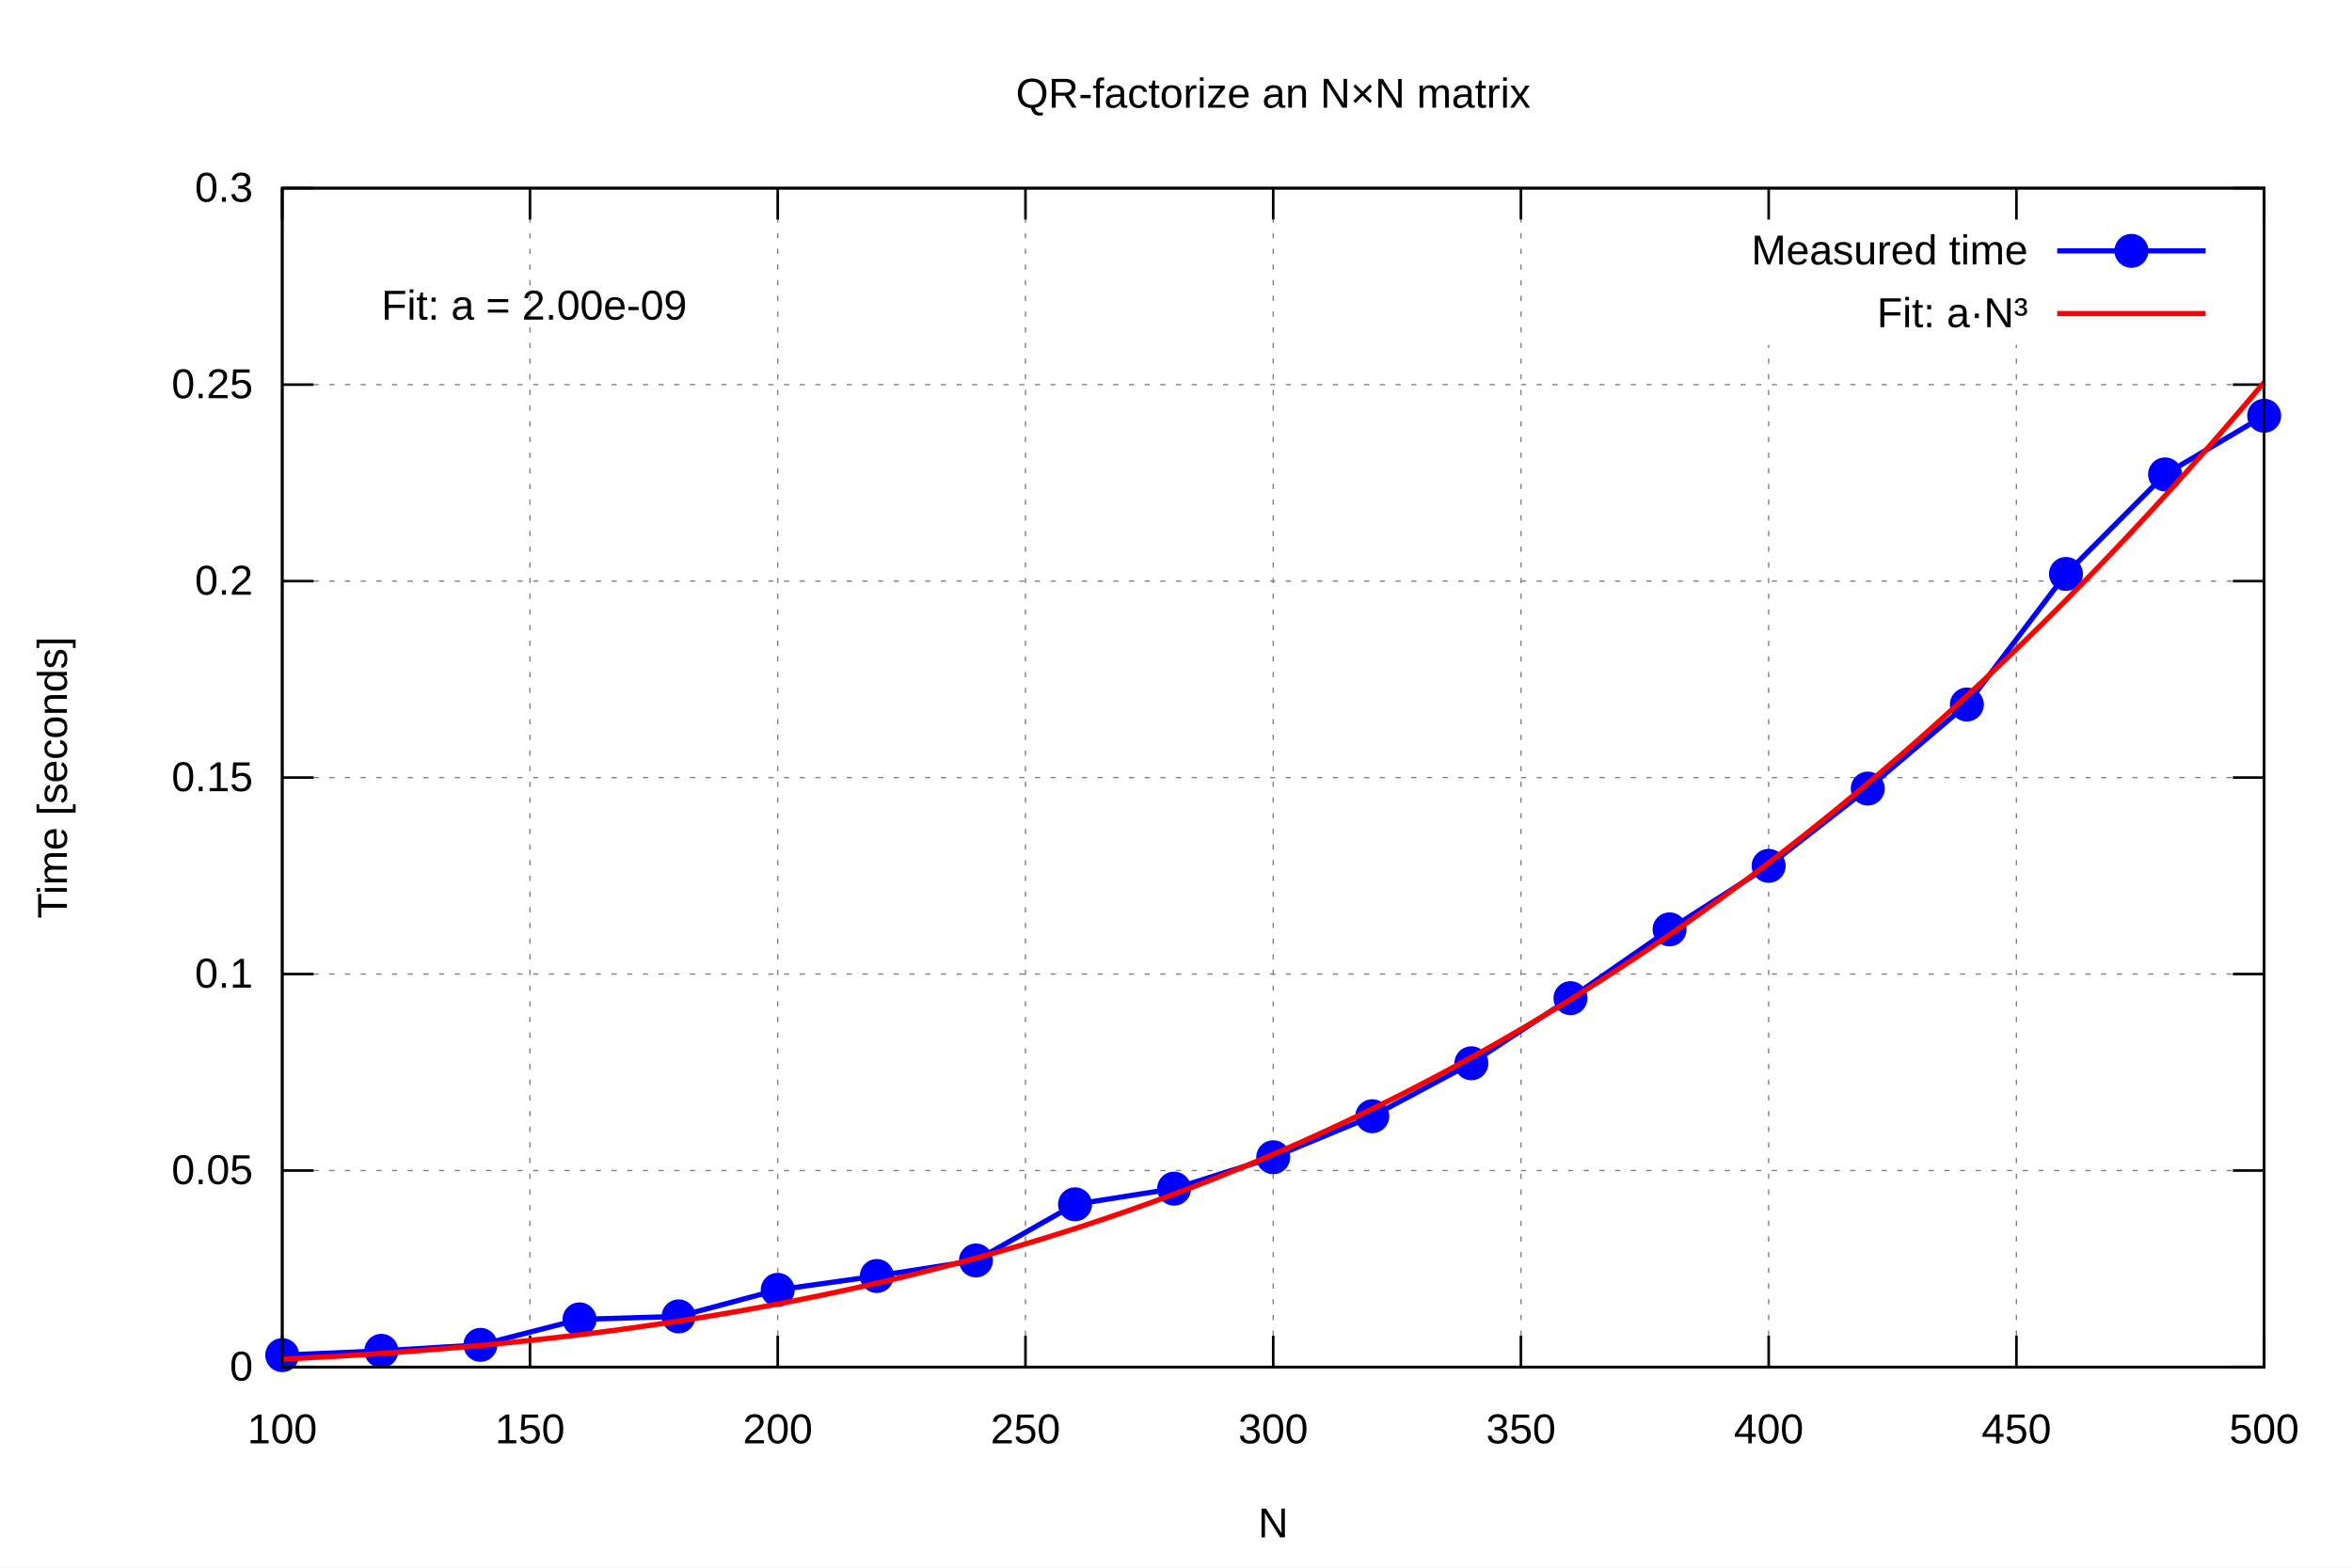
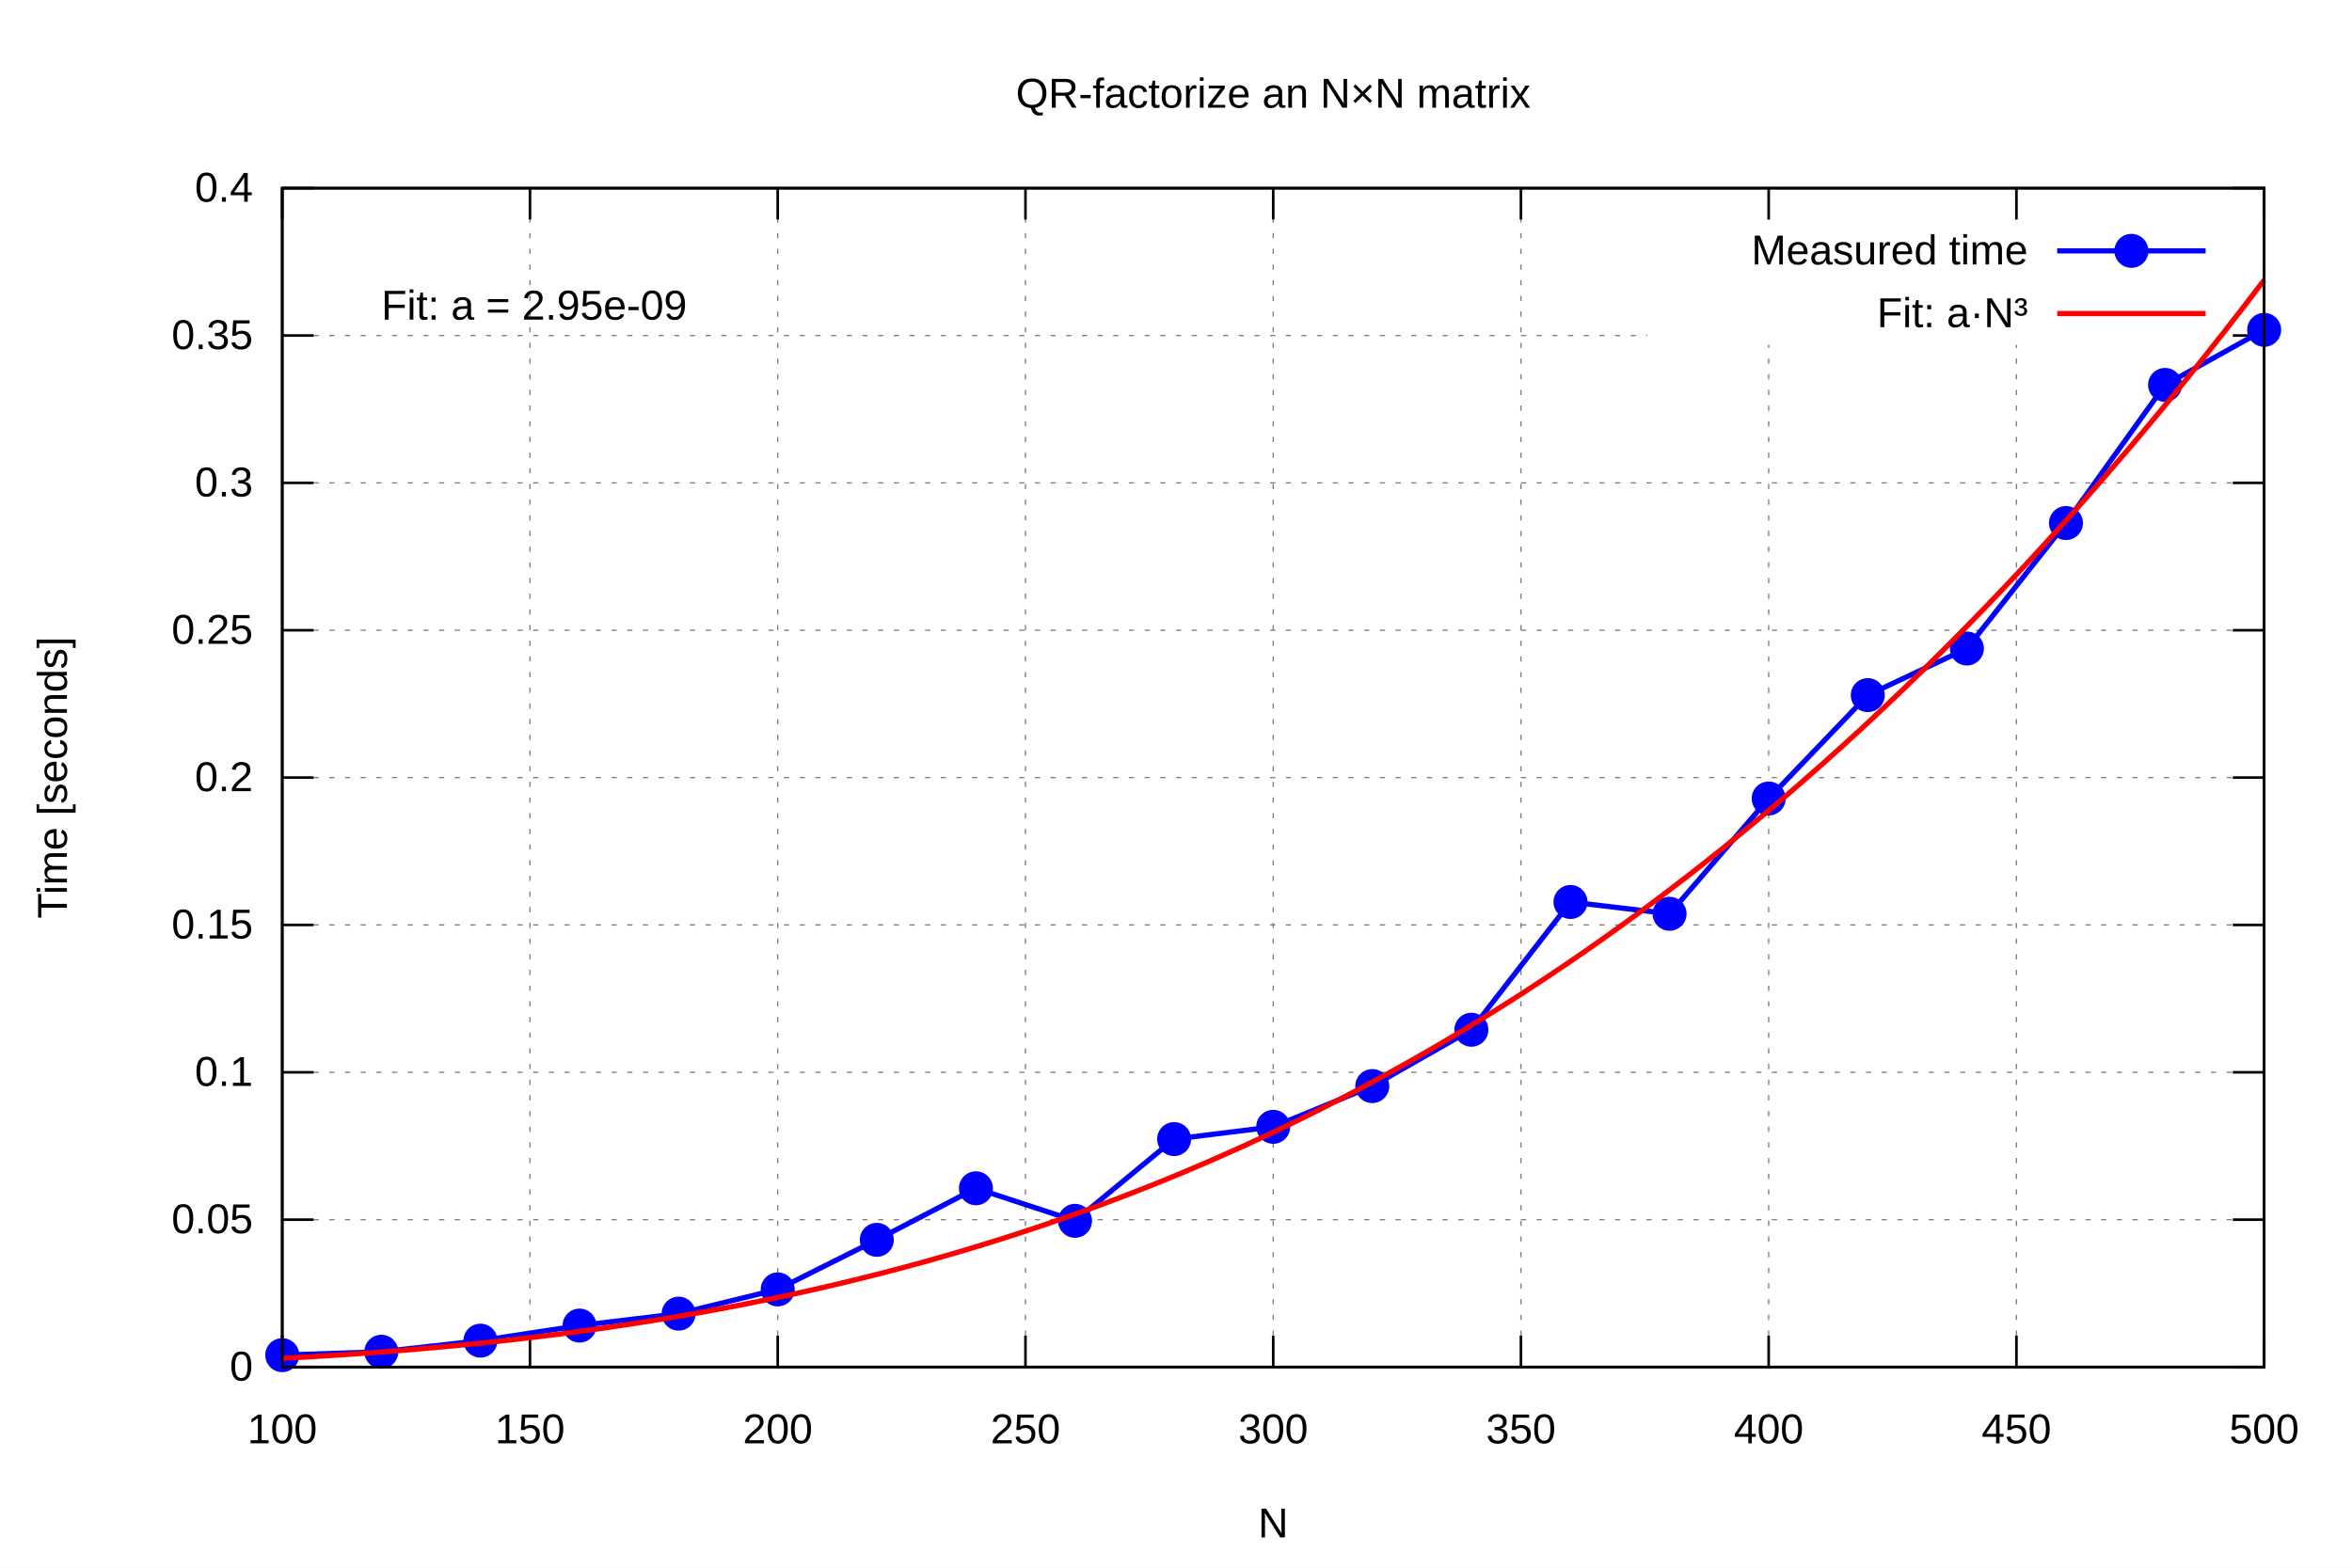
<svg xmlns="http://www.w3.org/2000/svg" xmlns:xlink="http://www.w3.org/1999/xlink" width="900" height="600" viewBox="0 0 900 600">
  <g id="gnuplot_canvas">
    <rect x="0" y="0" width="900" height="600" fill="#ffffff" />
    <defs>
      <circle id="gpDot" r="0.5" stroke-width="0.5" stroke="currentColor" />
      <path id="gpPt0" stroke-width="0.167" stroke="currentColor" d="M-1,0 h2 M0,-1 v2" />
      <path id="gpPt1" stroke-width="0.167" stroke="currentColor" d="M-1,-1 L1,1 M1,-1 L-1,1" />
      <path id="gpPt2" stroke-width="0.167" stroke="currentColor" d="M-1,0 L1,0 M0,-1 L0,1 M-1,-1 L1,1 M-1,1 L1,-1" />
      <rect id="gpPt3" stroke-width="0.167" stroke="currentColor" x="-1" y="-1" width="2" height="2" />
      <rect id="gpPt4" stroke-width="0.167" stroke="currentColor" fill="currentColor" x="-1" y="-1" width="2" height="2" />
      <circle id="gpPt5" stroke-width="0.167" stroke="currentColor" cx="0" cy="0" r="1" />
      <use xlink:href="#gpPt5" id="gpPt6" fill="currentColor" stroke="none" />
      <path id="gpPt7" stroke-width="0.167" stroke="currentColor" d="M0,-1.33 L-1.33,0.67 L1.33,0.67 z" />
      <use xlink:href="#gpPt7" id="gpPt8" fill="currentColor" stroke="none" />
      <use xlink:href="#gpPt7" id="gpPt9" stroke="currentColor" transform="rotate(180)" />
      <use xlink:href="#gpPt9" id="gpPt10" fill="currentColor" stroke="none" />
      <use xlink:href="#gpPt3" id="gpPt11" stroke="currentColor" transform="rotate(45)" />
      <use xlink:href="#gpPt11" id="gpPt12" fill="currentColor" stroke="none" />
      <path id="gpPt13" stroke-width="0.167" stroke="currentColor" d="M0,1.330 L1.265,0.411 L0.782,-1.067 L-0.782,-1.076 L-1.265,0.411 z" />
      <use xlink:href="#gpPt13" id="gpPt14" fill="currentColor" stroke="none" />
      <filter id="textbox" filterUnits="objectBoundingBox" x="0" y="0" height="1" width="1">
        <feFlood flood-color="#FFFFFF" flood-opacity="1" result="bgnd" />
        <feComposite in="SourceGraphic" in2="bgnd" operator="atop" />
      </filter>
      <filter id="greybox" filterUnits="objectBoundingBox" x="0" y="0" height="1" width="1">
        <feFlood flood-color="lightgrey" flood-opacity="1" result="grey" />
        <feComposite in="SourceGraphic" in2="grey" operator="atop" />
      </filter>
    </defs>
    <g fill="none" color="#FFFFFF" stroke="currentColor" stroke-width="1.00" stroke-linecap="butt" stroke-linejoin="miter">
</g>
    <g fill="none" color="black" stroke="currentColor" stroke-width="1.00" stroke-linecap="butt" stroke-linejoin="miter">
</g>
    <g fill="none" color="black" stroke="black" stroke-width="0.50" stroke-linecap="butt" stroke-linejoin="miter">
</g>
    <g fill="none" color="gray" stroke="currentColor" stroke-width="0.50" stroke-linecap="butt" stroke-linejoin="miter">
      <path stroke="gray" stroke-dasharray="2,4" class="gridline" d="M108.00,523.20 L866.39,523.20  " />
    </g>
    <g fill="none" color="gray" stroke="gray" stroke-width="1.00" stroke-linecap="butt" stroke-linejoin="miter">
</g>
    <g fill="none" color="black" stroke="currentColor" stroke-width="1.00" stroke-linecap="butt" stroke-linejoin="miter">
      <path stroke="black" d="M108.00,523.20 L120.00,523.20 M866.39,523.20 L854.39,523.20  " />
      <g transform="translate(96.80,528.40)" stroke="none" fill="black" font-family="Arial" font-size="16.00" text-anchor="end">
        <text>
          <tspan font-family="Arial"> 0</tspan>
        </text>
      </g>
    </g>
    <g fill="none" color="black" stroke="currentColor" stroke-width="1.00" stroke-linecap="butt" stroke-linejoin="miter">
</g>
    <g fill="none" color="black" stroke="black" stroke-width="0.50" stroke-linecap="butt" stroke-linejoin="miter">
</g>
    <g fill="none" color="gray" stroke="currentColor" stroke-width="0.50" stroke-linecap="butt" stroke-linejoin="miter">
-       <path stroke="gray" stroke-dasharray="2,4" class="gridline" d="M108.00,448.00 L866.39,448.00  " />
-     </g>
-     <g fill="none" color="gray" stroke="gray" stroke-width="1.00" stroke-linecap="butt" stroke-linejoin="miter">
- </g>
-     <g fill="none" color="black" stroke="currentColor" stroke-width="1.00" stroke-linecap="butt" stroke-linejoin="miter">
-       <path stroke="black" d="M108.00,448.00 L120.00,448.00 M866.39,448.00 L854.39,448.00  " />
-       <g transform="translate(96.80,453.20)" stroke="none" fill="black" font-family="Arial" font-size="16.00" text-anchor="end">
+       <path stroke="gray" stroke-dasharray="2,4" class="gridline" d="M108.00,466.80 L866.39,466.80  " />
+     </g>
+     <g fill="none" color="gray" stroke="gray" stroke-width="1.00" stroke-linecap="butt" stroke-linejoin="miter">
+ </g>
+     <g fill="none" color="black" stroke="currentColor" stroke-width="1.00" stroke-linecap="butt" stroke-linejoin="miter">
+       <path stroke="black" d="M108.00,466.80 L120.00,466.80 M866.39,466.80 L854.39,466.80  " />
+       <g transform="translate(96.80,472.00)" stroke="none" fill="black" font-family="Arial" font-size="16.00" text-anchor="end">
        <text>
          <tspan font-family="Arial"> 0.05</tspan>
        </text>
      </g>
    </g>
    <g fill="none" color="black" stroke="currentColor" stroke-width="1.00" stroke-linecap="butt" stroke-linejoin="miter">
</g>
    <g fill="none" color="black" stroke="black" stroke-width="0.50" stroke-linecap="butt" stroke-linejoin="miter">
</g>
    <g fill="none" color="gray" stroke="currentColor" stroke-width="0.50" stroke-linecap="butt" stroke-linejoin="miter">
-       <path stroke="gray" stroke-dasharray="2,4" class="gridline" d="M108.00,372.80 L866.39,372.80  " />
-     </g>
-     <g fill="none" color="gray" stroke="gray" stroke-width="1.00" stroke-linecap="butt" stroke-linejoin="miter">
- </g>
-     <g fill="none" color="black" stroke="currentColor" stroke-width="1.00" stroke-linecap="butt" stroke-linejoin="miter">
-       <path stroke="black" d="M108.00,372.80 L120.00,372.80 M866.39,372.80 L854.39,372.80  " />
-       <g transform="translate(96.80,378.00)" stroke="none" fill="black" font-family="Arial" font-size="16.00" text-anchor="end">
+       <path stroke="gray" stroke-dasharray="2,4" class="gridline" d="M108.00,410.40 L866.39,410.40  " />
+     </g>
+     <g fill="none" color="gray" stroke="gray" stroke-width="1.00" stroke-linecap="butt" stroke-linejoin="miter">
+ </g>
+     <g fill="none" color="black" stroke="currentColor" stroke-width="1.00" stroke-linecap="butt" stroke-linejoin="miter">
+       <path stroke="black" d="M108.00,410.40 L120.00,410.40 M866.39,410.40 L854.39,410.40  " />
+       <g transform="translate(96.80,415.60)" stroke="none" fill="black" font-family="Arial" font-size="16.00" text-anchor="end">
        <text>
          <tspan font-family="Arial"> 0.1</tspan>
+         </text>
+       </g>
+     </g>
+     <g fill="none" color="black" stroke="currentColor" stroke-width="1.00" stroke-linecap="butt" stroke-linejoin="miter">
+ </g>
+     <g fill="none" color="black" stroke="black" stroke-width="0.50" stroke-linecap="butt" stroke-linejoin="miter">
+ </g>
+     <g fill="none" color="gray" stroke="currentColor" stroke-width="0.50" stroke-linecap="butt" stroke-linejoin="miter">
+       <path stroke="gray" stroke-dasharray="2,4" class="gridline" d="M108.00,354.00 L866.39,354.00  " />
+     </g>
+     <g fill="none" color="gray" stroke="gray" stroke-width="1.00" stroke-linecap="butt" stroke-linejoin="miter">
+ </g>
+     <g fill="none" color="black" stroke="currentColor" stroke-width="1.00" stroke-linecap="butt" stroke-linejoin="miter">
+       <path stroke="black" d="M108.00,354.00 L120.00,354.00 M866.39,354.00 L854.39,354.00  " />
+       <g transform="translate(96.80,359.20)" stroke="none" fill="black" font-family="Arial" font-size="16.00" text-anchor="end">
+         <text>
+           <tspan font-family="Arial"> 0.15</tspan>
        </text>
      </g>
    </g>
    <g fill="none" color="black" stroke="currentColor" stroke-width="1.00" stroke-linecap="butt" stroke-linejoin="miter">
</g>
    <g fill="none" color="black" stroke="black" stroke-width="0.50" stroke-linecap="butt" stroke-linejoin="miter">
</g>
    <g fill="none" color="gray" stroke="currentColor" stroke-width="0.50" stroke-linecap="butt" stroke-linejoin="miter">
      <path stroke="gray" stroke-dasharray="2,4" class="gridline" d="M108.00,297.60 L866.39,297.60  " />
    </g>
    <g fill="none" color="gray" stroke="gray" stroke-width="1.00" stroke-linecap="butt" stroke-linejoin="miter">
</g>
    <g fill="none" color="black" stroke="currentColor" stroke-width="1.00" stroke-linecap="butt" stroke-linejoin="miter">
      <path stroke="black" d="M108.00,297.60 L120.00,297.60 M866.39,297.60 L854.39,297.60  " />
      <g transform="translate(96.80,302.80)" stroke="none" fill="black" font-family="Arial" font-size="16.00" text-anchor="end">
        <text>
-           <tspan font-family="Arial"> 0.15</tspan>
-         </text>
-       </g>
-     </g>
-     <g fill="none" color="black" stroke="currentColor" stroke-width="1.00" stroke-linecap="butt" stroke-linejoin="miter">
- </g>
-     <g fill="none" color="black" stroke="black" stroke-width="0.50" stroke-linecap="butt" stroke-linejoin="miter">
- </g>
-     <g fill="none" color="gray" stroke="currentColor" stroke-width="0.50" stroke-linecap="butt" stroke-linejoin="miter">
-       <path stroke="gray" stroke-dasharray="2,4" class="gridline" d="M108.00,222.41 L866.39,222.41  " />
-     </g>
-     <g fill="none" color="gray" stroke="gray" stroke-width="1.00" stroke-linecap="butt" stroke-linejoin="miter">
- </g>
-     <g fill="none" color="black" stroke="currentColor" stroke-width="1.00" stroke-linecap="butt" stroke-linejoin="miter">
-       <path stroke="black" d="M108.00,222.41 L120.00,222.41 M866.39,222.41 L854.39,222.41  " />
-       <g transform="translate(96.80,227.61)" stroke="none" fill="black" font-family="Arial" font-size="16.00" text-anchor="end">
-         <text>
          <tspan font-family="Arial"> 0.2</tspan>
        </text>
      </g>
    </g>
    <g fill="none" color="black" stroke="currentColor" stroke-width="1.00" stroke-linecap="butt" stroke-linejoin="miter">
</g>
    <g fill="none" color="black" stroke="black" stroke-width="0.50" stroke-linecap="butt" stroke-linejoin="miter">
</g>
    <g fill="none" color="gray" stroke="currentColor" stroke-width="0.50" stroke-linecap="butt" stroke-linejoin="miter">
-       <path stroke="gray" stroke-dasharray="2,4" class="gridline" d="M108.00,147.21 L866.39,147.21  " />
-     </g>
-     <g fill="none" color="gray" stroke="gray" stroke-width="1.00" stroke-linecap="butt" stroke-linejoin="miter">
- </g>
-     <g fill="none" color="black" stroke="currentColor" stroke-width="1.00" stroke-linecap="butt" stroke-linejoin="miter">
-       <path stroke="black" d="M108.00,147.21 L120.00,147.21 M866.39,147.21 L854.39,147.21  " />
-       <g transform="translate(96.80,152.41)" stroke="none" fill="black" font-family="Arial" font-size="16.00" text-anchor="end">
+       <path stroke="gray" stroke-dasharray="2,4" class="gridline" d="M108.00,241.21 L866.39,241.21  " />
+     </g>
+     <g fill="none" color="gray" stroke="gray" stroke-width="1.00" stroke-linecap="butt" stroke-linejoin="miter">
+ </g>
+     <g fill="none" color="black" stroke="currentColor" stroke-width="1.00" stroke-linecap="butt" stroke-linejoin="miter">
+       <path stroke="black" d="M108.00,241.21 L120.00,241.21 M866.39,241.21 L854.39,241.21  " />
+       <g transform="translate(96.80,246.41)" stroke="none" fill="black" font-family="Arial" font-size="16.00" text-anchor="end">
        <text>
          <tspan font-family="Arial"> 0.25</tspan>
+         </text>
+       </g>
+     </g>
+     <g fill="none" color="black" stroke="currentColor" stroke-width="1.00" stroke-linecap="butt" stroke-linejoin="miter">
+ </g>
+     <g fill="none" color="black" stroke="black" stroke-width="0.50" stroke-linecap="butt" stroke-linejoin="miter">
+ </g>
+     <g fill="none" color="gray" stroke="currentColor" stroke-width="0.50" stroke-linecap="butt" stroke-linejoin="miter">
+       <path stroke="gray" stroke-dasharray="2,4" class="gridline" d="M108.00,184.81 L866.39,184.81  " />
+     </g>
+     <g fill="none" color="gray" stroke="gray" stroke-width="1.00" stroke-linecap="butt" stroke-linejoin="miter">
+ </g>
+     <g fill="none" color="black" stroke="currentColor" stroke-width="1.00" stroke-linecap="butt" stroke-linejoin="miter">
+       <path stroke="black" d="M108.00,184.81 L120.00,184.81 M866.39,184.81 L854.39,184.81  " />
+       <g transform="translate(96.80,190.01)" stroke="none" fill="black" font-family="Arial" font-size="16.00" text-anchor="end">
+         <text>
+           <tspan font-family="Arial"> 0.3</tspan>
+         </text>
+       </g>
+     </g>
+     <g fill="none" color="black" stroke="currentColor" stroke-width="1.00" stroke-linecap="butt" stroke-linejoin="miter">
+ </g>
+     <g fill="none" color="black" stroke="black" stroke-width="0.50" stroke-linecap="butt" stroke-linejoin="miter">
+ </g>
+     <g fill="none" color="gray" stroke="currentColor" stroke-width="0.50" stroke-linecap="butt" stroke-linejoin="miter">
+       <path stroke="gray" stroke-dasharray="2,4" class="gridline" d="M108.00,128.41 L630.39,128.41 M855.19,128.41 L866.39,128.41  " />
+     </g>
+     <g fill="none" color="gray" stroke="gray" stroke-width="1.00" stroke-linecap="butt" stroke-linejoin="miter">
+ </g>
+     <g fill="none" color="black" stroke="currentColor" stroke-width="1.00" stroke-linecap="butt" stroke-linejoin="miter">
+       <path stroke="black" d="M108.00,128.41 L120.00,128.41 M866.39,128.41 L854.39,128.41  " />
+       <g transform="translate(96.80,133.61)" stroke="none" fill="black" font-family="Arial" font-size="16.00" text-anchor="end">
+         <text>
+           <tspan font-family="Arial"> 0.35</tspan>
        </text>
      </g>
    </g>
    <g fill="none" color="black" stroke="currentColor" stroke-width="1.00" stroke-linecap="butt" stroke-linejoin="miter">
</g>
    <g fill="none" color="black" stroke="black" stroke-width="0.50" stroke-linecap="butt" stroke-linejoin="miter">
</g>
    <g fill="none" color="gray" stroke="currentColor" stroke-width="0.50" stroke-linecap="butt" stroke-linejoin="miter">
      <path stroke="gray" stroke-dasharray="2,4" class="gridline" d="M108.00,72.01 L866.39,72.01  " />
    </g>
    <g fill="none" color="gray" stroke="gray" stroke-width="1.00" stroke-linecap="butt" stroke-linejoin="miter">
</g>
    <g fill="none" color="black" stroke="currentColor" stroke-width="1.00" stroke-linecap="butt" stroke-linejoin="miter">
      <path stroke="black" d="M108.00,72.01 L120.00,72.01 M866.39,72.01 L854.39,72.01  " />
      <g transform="translate(96.80,77.21)" stroke="none" fill="black" font-family="Arial" font-size="16.00" text-anchor="end">
        <text>
-           <tspan font-family="Arial"> 0.3</tspan>
+           <tspan font-family="Arial"> 0.4</tspan>
        </text>
      </g>
    </g>
    <g fill="none" color="black" stroke="currentColor" stroke-width="1.00" stroke-linecap="butt" stroke-linejoin="miter">
</g>
    <g fill="none" color="black" stroke="black" stroke-width="0.50" stroke-linecap="butt" stroke-linejoin="miter">
</g>
    <g fill="none" color="gray" stroke="currentColor" stroke-width="0.50" stroke-linecap="butt" stroke-linejoin="miter">
      <path stroke="gray" stroke-dasharray="2,4" class="gridline" d="M108.00,523.20 L108.00,72.01  " />
    </g>
    <g fill="none" color="gray" stroke="gray" stroke-width="1.00" stroke-linecap="butt" stroke-linejoin="miter">
</g>
    <g fill="none" color="black" stroke="currentColor" stroke-width="1.00" stroke-linecap="butt" stroke-linejoin="miter">
      <path stroke="black" d="M108.00,523.20 L108.00,511.20 M108.00,72.01 L108.00,84.01  " />
      <g transform="translate(108.00,552.40)" stroke="none" fill="black" font-family="Arial" font-size="16.00" text-anchor="middle">
        <text>
          <tspan font-family="Arial"> 100</tspan>
        </text>
      </g>
    </g>
    <g fill="none" color="black" stroke="currentColor" stroke-width="1.00" stroke-linecap="butt" stroke-linejoin="miter">
</g>
    <g fill="none" color="black" stroke="black" stroke-width="0.50" stroke-linecap="butt" stroke-linejoin="miter">
</g>
    <g fill="none" color="gray" stroke="currentColor" stroke-width="0.50" stroke-linecap="butt" stroke-linejoin="miter">
      <path stroke="gray" stroke-dasharray="2,4" class="gridline" d="M202.80,523.20 L202.80,72.01  " />
    </g>
    <g fill="none" color="gray" stroke="gray" stroke-width="1.00" stroke-linecap="butt" stroke-linejoin="miter">
</g>
    <g fill="none" color="black" stroke="currentColor" stroke-width="1.00" stroke-linecap="butt" stroke-linejoin="miter">
      <path stroke="black" d="M202.80,523.20 L202.80,511.20 M202.80,72.01 L202.80,84.01  " />
      <g transform="translate(202.80,552.40)" stroke="none" fill="black" font-family="Arial" font-size="16.00" text-anchor="middle">
        <text>
          <tspan font-family="Arial"> 150</tspan>
        </text>
      </g>
    </g>
    <g fill="none" color="black" stroke="currentColor" stroke-width="1.00" stroke-linecap="butt" stroke-linejoin="miter">
</g>
    <g fill="none" color="black" stroke="black" stroke-width="0.50" stroke-linecap="butt" stroke-linejoin="miter">
</g>
    <g fill="none" color="gray" stroke="currentColor" stroke-width="0.50" stroke-linecap="butt" stroke-linejoin="miter">
      <path stroke="gray" stroke-dasharray="2,4" class="gridline" d="M297.60,523.20 L297.60,72.01  " />
    </g>
    <g fill="none" color="gray" stroke="gray" stroke-width="1.00" stroke-linecap="butt" stroke-linejoin="miter">
</g>
    <g fill="none" color="black" stroke="currentColor" stroke-width="1.00" stroke-linecap="butt" stroke-linejoin="miter">
      <path stroke="black" d="M297.60,523.20 L297.60,511.20 M297.60,72.01 L297.60,84.01  " />
      <g transform="translate(297.60,552.40)" stroke="none" fill="black" font-family="Arial" font-size="16.00" text-anchor="middle">
        <text>
          <tspan font-family="Arial"> 200</tspan>
        </text>
      </g>
    </g>
    <g fill="none" color="black" stroke="currentColor" stroke-width="1.00" stroke-linecap="butt" stroke-linejoin="miter">
</g>
    <g fill="none" color="black" stroke="black" stroke-width="0.50" stroke-linecap="butt" stroke-linejoin="miter">
</g>
    <g fill="none" color="gray" stroke="currentColor" stroke-width="0.50" stroke-linecap="butt" stroke-linejoin="miter">
      <path stroke="gray" stroke-dasharray="2,4" class="gridline" d="M392.40,523.20 L392.40,72.01  " />
    </g>
    <g fill="none" color="gray" stroke="gray" stroke-width="1.00" stroke-linecap="butt" stroke-linejoin="miter">
</g>
    <g fill="none" color="black" stroke="currentColor" stroke-width="1.00" stroke-linecap="butt" stroke-linejoin="miter">
      <path stroke="black" d="M392.40,523.20 L392.40,511.20 M392.40,72.01 L392.40,84.01  " />
      <g transform="translate(392.40,552.40)" stroke="none" fill="black" font-family="Arial" font-size="16.00" text-anchor="middle">
        <text>
          <tspan font-family="Arial"> 250</tspan>
        </text>
      </g>
    </g>
    <g fill="none" color="black" stroke="currentColor" stroke-width="1.00" stroke-linecap="butt" stroke-linejoin="miter">
</g>
    <g fill="none" color="black" stroke="black" stroke-width="0.50" stroke-linecap="butt" stroke-linejoin="miter">
</g>
    <g fill="none" color="gray" stroke="currentColor" stroke-width="0.50" stroke-linecap="butt" stroke-linejoin="miter">
      <path stroke="gray" stroke-dasharray="2,4" class="gridline" d="M487.20,523.20 L487.20,72.01  " />
    </g>
    <g fill="none" color="gray" stroke="gray" stroke-width="1.00" stroke-linecap="butt" stroke-linejoin="miter">
</g>
    <g fill="none" color="black" stroke="currentColor" stroke-width="1.00" stroke-linecap="butt" stroke-linejoin="miter">
      <path stroke="black" d="M487.20,523.20 L487.20,511.20 M487.20,72.01 L487.20,84.01  " />
      <g transform="translate(487.20,552.40)" stroke="none" fill="black" font-family="Arial" font-size="16.00" text-anchor="middle">
        <text>
          <tspan font-family="Arial"> 300</tspan>
        </text>
      </g>
    </g>
    <g fill="none" color="black" stroke="currentColor" stroke-width="1.00" stroke-linecap="butt" stroke-linejoin="miter">
</g>
    <g fill="none" color="black" stroke="black" stroke-width="0.50" stroke-linecap="butt" stroke-linejoin="miter">
</g>
    <g fill="none" color="gray" stroke="currentColor" stroke-width="0.50" stroke-linecap="butt" stroke-linejoin="miter">
      <path stroke="gray" stroke-dasharray="2,4" class="gridline" d="M581.99,523.20 L581.99,72.01  " />
    </g>
    <g fill="none" color="gray" stroke="gray" stroke-width="1.00" stroke-linecap="butt" stroke-linejoin="miter">
</g>
    <g fill="none" color="black" stroke="currentColor" stroke-width="1.00" stroke-linecap="butt" stroke-linejoin="miter">
      <path stroke="black" d="M581.99,523.20 L581.99,511.20 M581.99,72.01 L581.99,84.01  " />
      <g transform="translate(581.99,552.40)" stroke="none" fill="black" font-family="Arial" font-size="16.00" text-anchor="middle">
        <text>
          <tspan font-family="Arial"> 350</tspan>
        </text>
      </g>
    </g>
    <g fill="none" color="black" stroke="currentColor" stroke-width="1.00" stroke-linecap="butt" stroke-linejoin="miter">
</g>
    <g fill="none" color="black" stroke="black" stroke-width="0.50" stroke-linecap="butt" stroke-linejoin="miter">
</g>
    <g fill="none" color="gray" stroke="currentColor" stroke-width="0.50" stroke-linecap="butt" stroke-linejoin="miter">
      <path stroke="gray" stroke-dasharray="2,4" class="gridline" d="M676.79,523.20 L676.79,132.01 M676.79,84.01 L676.79,72.01  " />
    </g>
    <g fill="none" color="gray" stroke="gray" stroke-width="1.00" stroke-linecap="butt" stroke-linejoin="miter">
</g>
    <g fill="none" color="black" stroke="currentColor" stroke-width="1.00" stroke-linecap="butt" stroke-linejoin="miter">
      <path stroke="black" d="M676.79,523.20 L676.79,511.20 M676.79,72.01 L676.79,84.01  " />
      <g transform="translate(676.79,552.40)" stroke="none" fill="black" font-family="Arial" font-size="16.00" text-anchor="middle">
        <text>
          <tspan font-family="Arial"> 400</tspan>
        </text>
      </g>
    </g>
    <g fill="none" color="black" stroke="currentColor" stroke-width="1.00" stroke-linecap="butt" stroke-linejoin="miter">
</g>
    <g fill="none" color="black" stroke="black" stroke-width="0.50" stroke-linecap="butt" stroke-linejoin="miter">
</g>
    <g fill="none" color="gray" stroke="currentColor" stroke-width="0.50" stroke-linecap="butt" stroke-linejoin="miter">
      <path stroke="gray" stroke-dasharray="2,4" class="gridline" d="M771.59,523.20 L771.59,132.01 M771.59,84.01 L771.59,72.01  " />
    </g>
    <g fill="none" color="gray" stroke="gray" stroke-width="1.00" stroke-linecap="butt" stroke-linejoin="miter">
</g>
    <g fill="none" color="black" stroke="currentColor" stroke-width="1.00" stroke-linecap="butt" stroke-linejoin="miter">
      <path stroke="black" d="M771.59,523.20 L771.59,511.20 M771.59,72.01 L771.59,84.01  " />
      <g transform="translate(771.59,552.40)" stroke="none" fill="black" font-family="Arial" font-size="16.00" text-anchor="middle">
        <text>
          <tspan font-family="Arial"> 450</tspan>
        </text>
      </g>
    </g>
    <g fill="none" color="black" stroke="currentColor" stroke-width="1.00" stroke-linecap="butt" stroke-linejoin="miter">
</g>
    <g fill="none" color="black" stroke="black" stroke-width="0.50" stroke-linecap="butt" stroke-linejoin="miter">
</g>
    <g fill="none" color="gray" stroke="currentColor" stroke-width="0.50" stroke-linecap="butt" stroke-linejoin="miter">
      <path stroke="gray" stroke-dasharray="2,4" class="gridline" d="M866.39,523.20 L866.39,72.01  " />
    </g>
    <g fill="none" color="gray" stroke="gray" stroke-width="1.00" stroke-linecap="butt" stroke-linejoin="miter">
</g>
    <g fill="none" color="black" stroke="currentColor" stroke-width="1.00" stroke-linecap="butt" stroke-linejoin="miter">
      <path stroke="black" d="M866.39,523.20 L866.39,511.20 M866.39,72.01 L866.39,84.01  " />
      <g transform="translate(866.39,552.40)" stroke="none" fill="black" font-family="Arial" font-size="16.00" text-anchor="middle">
        <text>
          <tspan font-family="Arial"> 500</tspan>
        </text>
      </g>
    </g>
    <g fill="none" color="black" stroke="currentColor" stroke-width="1.00" stroke-linecap="butt" stroke-linejoin="miter">
</g>
    <g fill="none" color="black" stroke="currentColor" stroke-width="1.00" stroke-linecap="butt" stroke-linejoin="miter">
      <path stroke="black" d="M108.00,72.01 L108.00,523.20 L866.39,523.20 L866.39,72.01 L108.00,72.01 Z  " />
    </g>
    <g fill="none" color="black" stroke="currentColor" stroke-width="1.00" stroke-linecap="butt" stroke-linejoin="miter">
</g>
    <g id="gnuplot_plot_1">
      <g fill="none" color="#FFFFFF" stroke="black" stroke-width="2.00" stroke-linecap="butt" stroke-linejoin="miter">
</g>
      <g fill="none" color="black" stroke="currentColor" stroke-width="2.00" stroke-linecap="butt" stroke-linejoin="miter">
        <g transform="translate(775.99,101.21)" stroke="none" fill="black" font-family="Arial" font-size="16.00" text-anchor="end">
          <text>
            <tspan font-family="Arial">Measured time</tspan>
          </text>
        </g>
      </g>
      <g fill="none" color="black" stroke="currentColor" stroke-width="2.00" stroke-linecap="butt" stroke-linejoin="miter">
-         <path stroke="rgb(  0,   0, 255)" d="M787.19,96.01 L843.99,96.01 M108.00,518.65 L145.92,517.01 L183.84,514.71 L221.76,504.97 L259.68,503.82 L297.60,493.67   L335.52,488.36 L373.44,482.42 L411.36,460.93 L449.28,454.93 L487.20,442.91 L525.11,427.21 L563.03,406.95 L600.95,382.02   L638.87,355.70 L676.79,331.39 L714.71,301.81 L752.63,269.64 L790.55,219.67 L828.47,181.56 L866.39,159.12  " />
+         <path stroke="rgb(  0,   0, 255)" d="M787.19,96.01 L843.99,96.01 M108.00,518.65 L145.92,517.35 L183.84,513.11 L221.76,507.34 L259.68,502.77 L297.60,493.49   L335.52,474.52 L373.44,454.79 L411.36,467.25 L449.28,435.96 L487.20,431.27 L525.11,415.68 L563.03,394.11 L600.95,345.22   L638.87,349.73 L676.79,305.61 L714.71,266.05 L752.63,248.21 L790.55,200.18 L828.47,147.31 L866.39,126.24  " />
        <use xlink:href="#gpPt6" transform="translate(108.00,518.65) scale(6.00)" color="rgb(  0,   0, 255)" />
-         <use xlink:href="#gpPt6" transform="translate(145.92,517.01) scale(6.00)" color="rgb(  0,   0, 255)" />
-         <use xlink:href="#gpPt6" transform="translate(183.84,514.71) scale(6.00)" color="rgb(  0,   0, 255)" />
-         <use xlink:href="#gpPt6" transform="translate(221.76,504.97) scale(6.00)" color="rgb(  0,   0, 255)" />
-         <use xlink:href="#gpPt6" transform="translate(259.68,503.82) scale(6.00)" color="rgb(  0,   0, 255)" />
-         <use xlink:href="#gpPt6" transform="translate(297.60,493.67) scale(6.00)" color="rgb(  0,   0, 255)" />
-         <use xlink:href="#gpPt6" transform="translate(335.52,488.36) scale(6.00)" color="rgb(  0,   0, 255)" />
-         <use xlink:href="#gpPt6" transform="translate(373.44,482.42) scale(6.00)" color="rgb(  0,   0, 255)" />
-         <use xlink:href="#gpPt6" transform="translate(411.36,460.93) scale(6.00)" color="rgb(  0,   0, 255)" />
-         <use xlink:href="#gpPt6" transform="translate(449.28,454.93) scale(6.00)" color="rgb(  0,   0, 255)" />
-         <use xlink:href="#gpPt6" transform="translate(487.20,442.91) scale(6.00)" color="rgb(  0,   0, 255)" />
-         <use xlink:href="#gpPt6" transform="translate(525.11,427.21) scale(6.00)" color="rgb(  0,   0, 255)" />
-         <use xlink:href="#gpPt6" transform="translate(563.03,406.95) scale(6.00)" color="rgb(  0,   0, 255)" />
-         <use xlink:href="#gpPt6" transform="translate(600.95,382.02) scale(6.00)" color="rgb(  0,   0, 255)" />
-         <use xlink:href="#gpPt6" transform="translate(638.87,355.70) scale(6.00)" color="rgb(  0,   0, 255)" />
-         <use xlink:href="#gpPt6" transform="translate(676.79,331.39) scale(6.00)" color="rgb(  0,   0, 255)" />
-         <use xlink:href="#gpPt6" transform="translate(714.71,301.81) scale(6.00)" color="rgb(  0,   0, 255)" />
-         <use xlink:href="#gpPt6" transform="translate(752.63,269.64) scale(6.00)" color="rgb(  0,   0, 255)" />
-         <use xlink:href="#gpPt6" transform="translate(790.55,219.67) scale(6.00)" color="rgb(  0,   0, 255)" />
-         <use xlink:href="#gpPt6" transform="translate(828.47,181.56) scale(6.00)" color="rgb(  0,   0, 255)" />
-         <use xlink:href="#gpPt6" transform="translate(866.39,159.12) scale(6.00)" color="rgb(  0,   0, 255)" />
+         <use xlink:href="#gpPt6" transform="translate(145.92,517.35) scale(6.00)" color="rgb(  0,   0, 255)" />
+         <use xlink:href="#gpPt6" transform="translate(183.84,513.11) scale(6.00)" color="rgb(  0,   0, 255)" />
+         <use xlink:href="#gpPt6" transform="translate(221.76,507.34) scale(6.00)" color="rgb(  0,   0, 255)" />
+         <use xlink:href="#gpPt6" transform="translate(259.68,502.77) scale(6.00)" color="rgb(  0,   0, 255)" />
+         <use xlink:href="#gpPt6" transform="translate(297.60,493.49) scale(6.00)" color="rgb(  0,   0, 255)" />
+         <use xlink:href="#gpPt6" transform="translate(335.52,474.52) scale(6.00)" color="rgb(  0,   0, 255)" />
+         <use xlink:href="#gpPt6" transform="translate(373.44,454.79) scale(6.00)" color="rgb(  0,   0, 255)" />
+         <use xlink:href="#gpPt6" transform="translate(411.36,467.25) scale(6.00)" color="rgb(  0,   0, 255)" />
+         <use xlink:href="#gpPt6" transform="translate(449.28,435.96) scale(6.00)" color="rgb(  0,   0, 255)" />
+         <use xlink:href="#gpPt6" transform="translate(487.20,431.27) scale(6.00)" color="rgb(  0,   0, 255)" />
+         <use xlink:href="#gpPt6" transform="translate(525.11,415.68) scale(6.00)" color="rgb(  0,   0, 255)" />
+         <use xlink:href="#gpPt6" transform="translate(563.03,394.11) scale(6.00)" color="rgb(  0,   0, 255)" />
+         <use xlink:href="#gpPt6" transform="translate(600.95,345.22) scale(6.00)" color="rgb(  0,   0, 255)" />
+         <use xlink:href="#gpPt6" transform="translate(638.87,349.73) scale(6.00)" color="rgb(  0,   0, 255)" />
+         <use xlink:href="#gpPt6" transform="translate(676.79,305.61) scale(6.00)" color="rgb(  0,   0, 255)" />
+         <use xlink:href="#gpPt6" transform="translate(714.71,266.05) scale(6.00)" color="rgb(  0,   0, 255)" />
+         <use xlink:href="#gpPt6" transform="translate(752.63,248.21) scale(6.00)" color="rgb(  0,   0, 255)" />
+         <use xlink:href="#gpPt6" transform="translate(790.55,200.18) scale(6.00)" color="rgb(  0,   0, 255)" />
+         <use xlink:href="#gpPt6" transform="translate(828.47,147.31) scale(6.00)" color="rgb(  0,   0, 255)" />
+         <use xlink:href="#gpPt6" transform="translate(866.39,126.24) scale(6.00)" color="rgb(  0,   0, 255)" />
        <use xlink:href="#gpPt6" transform="translate(815.59,96.01) scale(6.00)" color="rgb(  0,   0, 255)" />
      </g>
    </g>
    <g id="gnuplot_plot_2">
      <g fill="none" color="black" stroke="currentColor" stroke-width="2.00" stroke-linecap="butt" stroke-linejoin="miter">
        <g transform="translate(775.99,125.21)" stroke="none" fill="black" font-family="Arial" font-size="16.00" text-anchor="end">
          <text>
            <tspan font-family="Arial">Fit: a·N³</tspan>
          </text>
        </g>
      </g>
      <g fill="none" color="black" stroke="currentColor" stroke-width="2.00" stroke-linecap="butt" stroke-linejoin="miter">
-         <path stroke="rgb(255,   0,   0)" d="M787.19,120.01 L843.99,120.01 M108.00,520.18 L115.66,519.80 L123.32,519.39 L130.98,518.95 L138.64,518.47 L146.30,517.96   L153.96,517.42 L161.62,516.83 L169.28,516.21 L176.94,515.55 L184.61,514.85 L192.27,514.11 L199.93,513.33 L207.59,512.50   L215.25,511.63 L222.91,510.71 L230.57,509.74 L238.23,508.73 L245.89,507.66 L253.55,506.54 L261.21,505.38 L268.87,504.15   L276.53,502.88 L284.19,501.55 L291.85,500.16 L299.51,498.71 L307.17,497.20 L314.83,495.64 L322.49,494.01 L330.15,492.31   L337.82,490.56 L345.48,488.74 L353.14,486.85 L360.80,484.89 L368.46,482.87 L376.12,480.77 L383.78,478.61 L391.44,476.37   L399.10,474.06 L406.76,471.67 L414.42,469.21 L422.08,466.67 L429.74,464.05 L437.40,461.35 L445.06,458.57 L452.72,455.71   L460.38,452.76 L468.04,449.74 L475.70,446.62 L483.36,443.42 L491.03,440.13 L498.69,436.75 L506.35,433.28 L514.01,429.72   L521.67,426.07 L529.33,422.32 L536.99,418.48 L544.65,414.54 L552.31,410.50 L559.97,406.37 L567.63,402.13 L575.29,397.79   L582.95,393.36 L590.61,388.81 L598.27,384.17 L605.93,379.41 L613.59,374.55 L621.25,369.59 L628.91,364.51 L636.57,359.32   L644.24,354.02 L651.90,348.61 L659.56,343.08 L667.22,337.44 L674.88,331.68 L682.54,325.80 L690.20,319.80 L697.86,313.68   L705.52,307.45 L713.18,301.09 L720.84,294.60 L728.50,287.99 L736.16,281.26 L743.82,274.39 L751.48,267.40 L759.14,260.28   L766.80,253.03 L774.46,245.64 L782.12,238.12 L789.78,230.47 L797.45,222.68 L805.11,214.76 L812.77,206.69 L820.43,198.49   L828.09,190.15 L835.75,181.66 L843.41,173.03 L851.07,164.26 L858.73,155.34 L866.39,146.28  " />
+         <path stroke="rgb(255,   0,   0)" d="M787.19,120.01 L843.99,120.01 M108.00,519.87 L115.66,519.45 L123.32,519.00 L130.98,518.51 L138.64,517.98 L146.30,517.42   L153.96,516.82 L161.62,516.17 L169.28,515.49 L176.94,514.76 L184.61,513.99 L192.27,513.17 L199.93,512.30 L207.59,511.39   L215.25,510.43 L222.91,509.41 L230.57,508.35 L238.23,507.22 L245.89,506.05 L253.55,504.82 L261.21,503.53 L268.87,502.18   L276.53,500.77 L284.19,499.30 L291.85,497.77 L299.51,496.17 L307.17,494.51 L314.83,492.78 L322.49,490.98 L330.15,489.11   L337.82,487.17 L345.48,485.16 L353.14,483.08 L360.80,480.92 L368.46,478.69 L376.12,476.37 L383.78,473.98 L391.44,471.51   L399.10,468.96 L406.76,466.33 L414.42,463.61 L422.08,460.80 L429.74,457.91 L437.40,454.93 L445.06,451.87 L452.72,448.71   L460.38,445.46 L468.04,442.11 L475.70,438.68 L483.36,435.14 L491.03,431.51 L498.69,427.78 L506.35,423.95 L514.01,420.02   L521.67,415.99 L529.33,411.86 L536.99,407.61 L544.65,403.27 L552.31,398.81 L559.97,394.25 L567.63,389.57 L575.29,384.79   L582.95,379.89 L590.61,374.87 L598.27,369.74 L605.93,364.50 L613.59,359.13 L621.25,353.65 L628.91,348.05 L636.57,342.32   L644.24,336.47 L651.90,330.50 L659.56,324.39 L667.22,318.17 L674.88,311.81 L682.54,305.32 L690.20,298.70 L697.86,291.95   L705.52,285.07 L713.18,278.05 L720.84,270.89 L728.50,263.59 L736.16,256.16 L743.82,248.58 L751.48,240.87 L759.14,233.01   L766.80,225.00 L774.46,216.85 L782.12,208.55 L789.78,200.10 L797.45,191.51 L805.11,182.76 L812.77,173.86 L820.43,164.81   L828.09,155.60 L835.75,146.23 L843.41,136.71 L851.07,127.03 L858.73,117.19 L866.39,107.18  " />
      </g>
    </g>
    <g fill="none" color="black" stroke="currentColor" stroke-width="2.00" stroke-linecap="butt" stroke-linejoin="miter">
</g>
    <g fill="none" color="black" stroke="black" stroke-width="1.00" stroke-linecap="butt" stroke-linejoin="miter">
</g>
    <g fill="none" color="black" stroke="currentColor" stroke-width="1.00" stroke-linecap="butt" stroke-linejoin="miter">
      <path stroke="black" d="M108.00,72.01 L108.00,523.20 L866.39,523.20 L866.39,72.01 L108.00,72.01 Z  " />
      <g transform="translate(25.60,297.61) rotate(270.00)" stroke="none" fill="black" font-family="Arial" font-size="16.00" text-anchor="middle">
        <text>
          <tspan font-family="Arial">Time [seconds]</tspan>
        </text>
      </g>
    </g>
    <g fill="none" color="black" stroke="currentColor" stroke-width="1.00" stroke-linecap="butt" stroke-linejoin="miter">
      <g transform="translate(487.19,588.40)" stroke="none" fill="black" font-family="Arial" font-size="16.00" text-anchor="middle">
        <text>
          <tspan font-family="Arial">N</tspan>
        </text>
      </g>
    </g>
    <g fill="none" color="black" stroke="currentColor" stroke-width="1.00" stroke-linecap="butt" stroke-linejoin="miter">
      <g transform="translate(145.92,122.33)" stroke="none" fill="black" font-family="Arial" font-size="16.00" text-anchor="start">
        <text>
-           <tspan font-family="Arial">Fit: a = 2.00e-09</tspan>
+           <tspan font-family="Arial">Fit: a = 2.95e-09</tspan>
        </text>
      </g>
    </g>
    <g fill="none" color="black" stroke="currentColor" stroke-width="1.00" stroke-linecap="butt" stroke-linejoin="miter">
      <g transform="translate(487.19,41.21)" stroke="none" fill="black" font-family="Arial" font-size="16.00" text-anchor="middle">
        <text>
          <tspan font-family="Arial">QR-factorize an N×N matrix</tspan>
        </text>
      </g>
    </g>
    <g fill="none" color="black" stroke="currentColor" stroke-width="1.00" stroke-linecap="butt" stroke-linejoin="miter">
</g>
  </g>
</svg>
